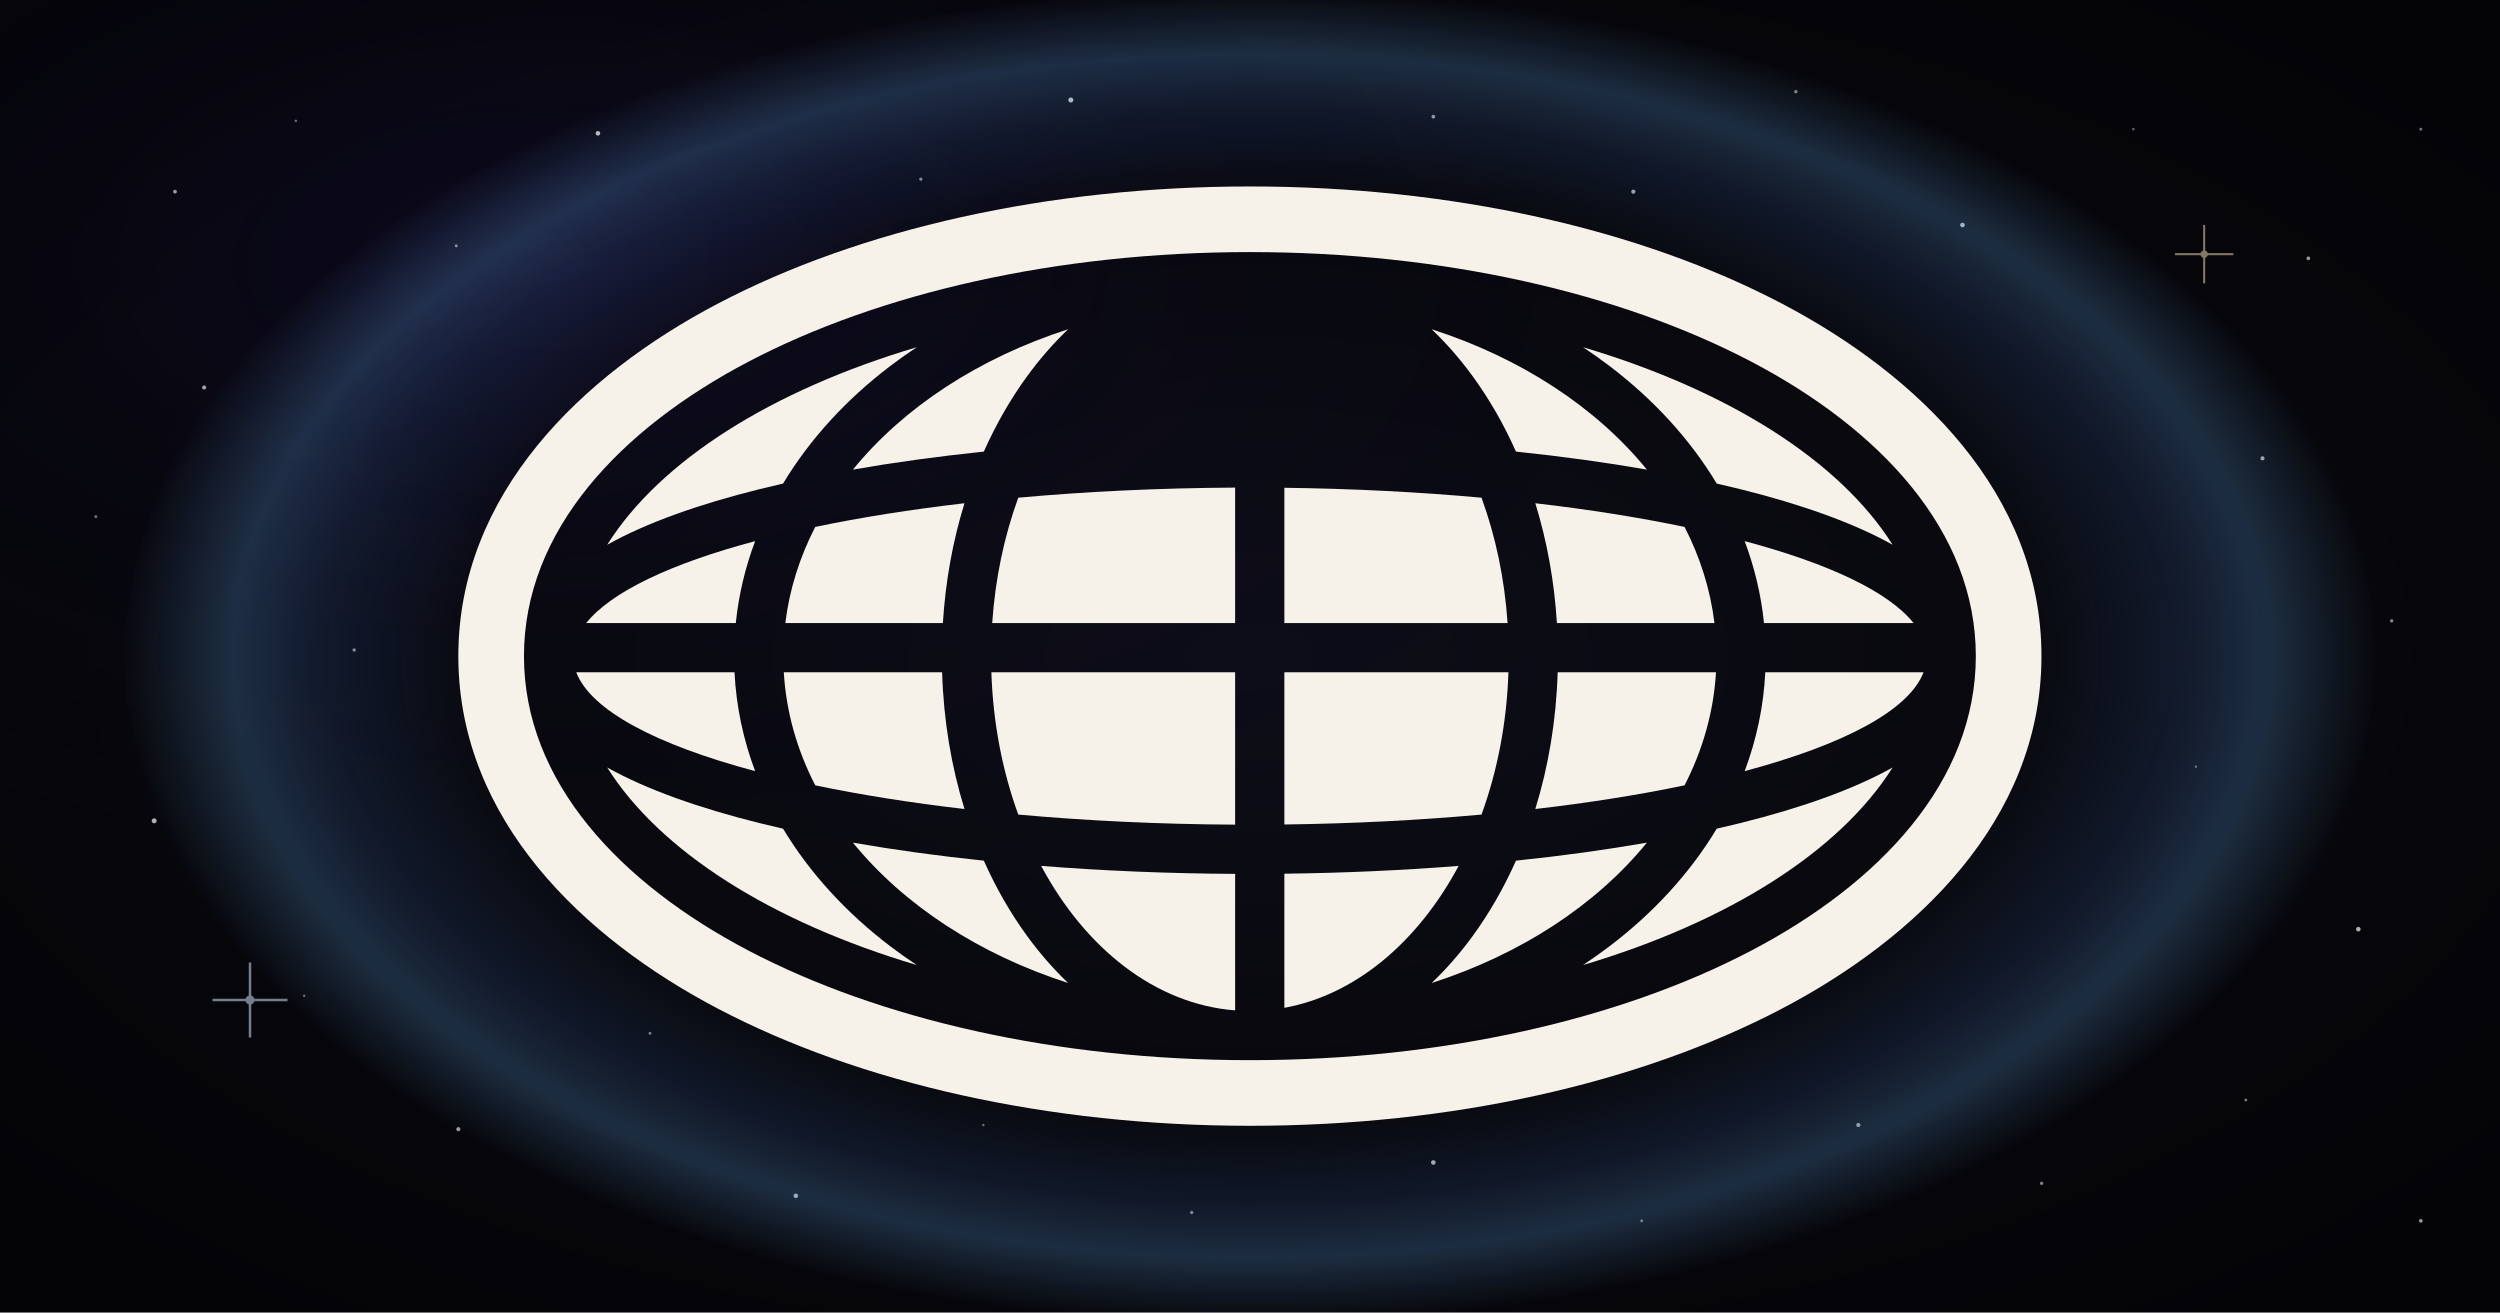
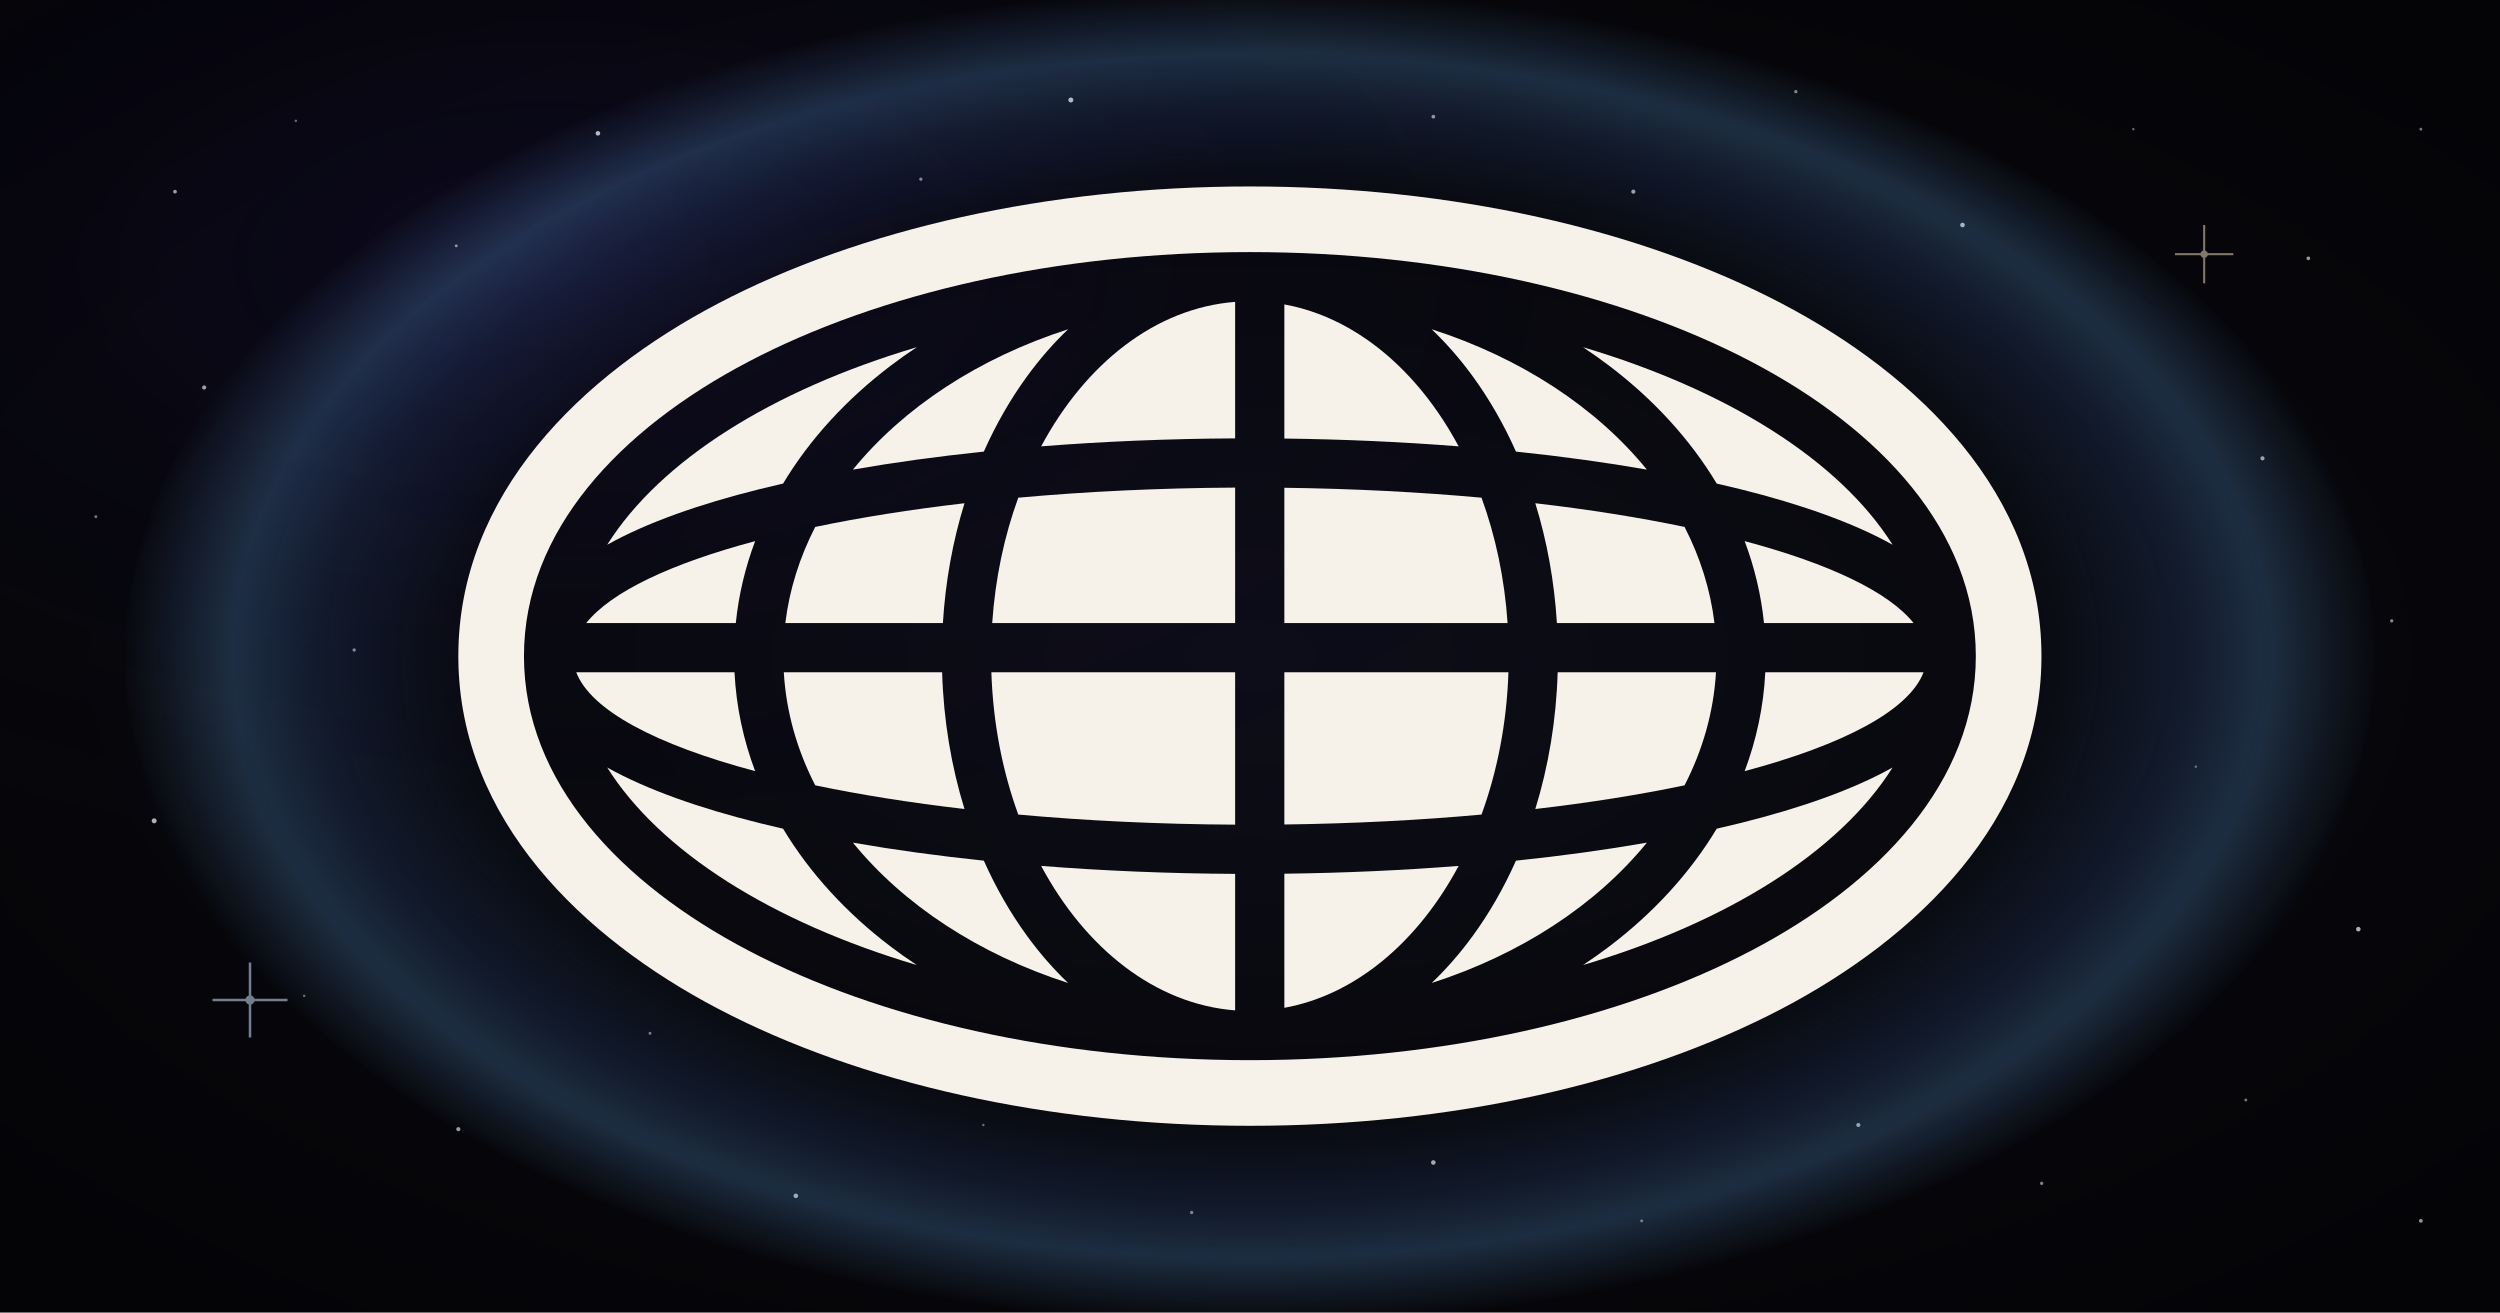
<svg xmlns="http://www.w3.org/2000/svg" viewBox="0 0 1200 630" width="1200" height="630" preserveAspectRatio="xMidYMid slice">
  <defs>
    <radialGradient id="bg" cx="50%" cy="50%" r="65%">
      <stop offset="0%" stop-color="#0e0e1a" />
      <stop offset="50%" stop-color="#08080d" />
      <stop offset="100%" stop-color="#040407" />
    </radialGradient>
    <radialGradient id="nebula" cx="22%" cy="20%" r="55%">
      <stop offset="0%" stop-color="#1a1144" stop-opacity="0.35" />
      <stop offset="60%" stop-color="#0a0820" stop-opacity="0.08" />
      <stop offset="100%" stop-color="#000" stop-opacity="0" />
    </radialGradient>
    <radialGradient id="atmosphere" cx="50%" cy="50%" r="50%">
      <stop offset="68%" stop-color="#4c8bff" stop-opacity="0" />
      <stop offset="82%" stop-color="#5a9bff" stop-opacity="0.12" />
      <stop offset="90%" stop-color="#6cb6ff" stop-opacity="0.22" />
      <stop offset="100%" stop-color="#6cb6ff" stop-opacity="0" />
    </radialGradient>
  </defs>
  <rect width="1200" height="630" fill="url(#bg)" />
  <rect width="1200" height="630" fill="url(#nebula)" />
  <g fill="#ffffff">
    <circle cx="84" cy="92" r="0.9" opacity="0.60" />
    <circle cx="142" cy="58" r="0.6" opacity="0.40" />
    <circle cx="219" cy="118" r="0.7" opacity="0.55" />
    <circle cx="287" cy="64" r="1.1" opacity="0.72" />
    <circle cx="98" cy="186" r="1.0" opacity="0.62" />
    <circle cx="46" cy="248" r="0.7" opacity="0.45" />
    <circle cx="170" cy="312" r="0.8" opacity="0.52" />
    <circle cx="74" cy="394" r="1.2" opacity="0.68" />
    <circle cx="146" cy="478" r="0.6" opacity="0.40" />
    <circle cx="220" cy="542" r="1.0" opacity="0.60" />
    <circle cx="312" cy="496" r="0.7" opacity="0.48" />
    <circle cx="382" cy="574" r="1.1" opacity="0.66" />
    <circle cx="442" cy="86" r="0.8" opacity="0.50" />
    <circle cx="514" cy="48" r="1.2" opacity="0.74" />
    <circle cx="612" cy="114" r="0.7" opacity="0.46" />
    <circle cx="688" cy="56" r="0.9" opacity="0.58" />
    <circle cx="784" cy="92" r="1.0" opacity="0.62" />
    <circle cx="862" cy="44" r="0.8" opacity="0.50" />
    <circle cx="942" cy="108" r="1.1" opacity="0.70" />
    <circle cx="1024" cy="62" r="0.6" opacity="0.40" />
    <circle cx="1108" cy="124" r="0.9" opacity="0.58" />
    <circle cx="1162" cy="62" r="0.7" opacity="0.46" />
    <circle cx="1086" cy="220" r="1.0" opacity="0.62" />
    <circle cx="1148" cy="298" r="0.8" opacity="0.52" />
    <circle cx="1054" cy="368" r="0.6" opacity="0.40" />
    <circle cx="1132" cy="446" r="1.1" opacity="0.68" />
    <circle cx="1078" cy="528" r="0.7" opacity="0.46" />
    <circle cx="1162" cy="586" r="0.9" opacity="0.58" />
    <circle cx="980" cy="568" r="0.8" opacity="0.50" />
    <circle cx="892" cy="540" r="1.0" opacity="0.60" />
    <circle cx="788" cy="586" r="0.7" opacity="0.46" />
    <circle cx="688" cy="558" r="1.1" opacity="0.66" />
    <circle cx="572" cy="582" r="0.8" opacity="0.50" />
    <circle cx="472" cy="540" r="0.6" opacity="0.40" />
  </g>
  <g transform="translate(120 480)" opacity="0.55">
    <rect x="-18" y="-0.6" width="36" height="1.2" fill="#cee0ff" />
    <rect x="-0.6" y="-18" width="1.2" height="36" fill="#cee0ff" />
    <circle cx="0" cy="0" r="2.2" fill="#cee0ff" />
  </g>
  <g transform="translate(1058 122)" opacity="0.5">
    <rect x="-14" y="-0.5" width="28" height="1" fill="#ffe9c4" />
    <rect x="-0.5" y="-14" width="1" height="28" fill="#ffe9c4" />
    <circle cx="0" cy="0" r="1.8" fill="#ffe9c4" />
  </g>
  <ellipse cx="600" cy="315" rx="540" ry="320" fill="url(#atmosphere)" />
  <g fill="#f6f2ea" transform="translate(220, 89.5) scale(0.7876)">
    <path d="M482.415 0C605.285 0 719.997 25.962 806.542 71.34C889.679 114.931 964.83 187.392 964.83 286.239L964.816 288.551C963.656 386.216 889.03 457.888 806.542 501.139C719.997 546.516 605.285 572.479 482.415 572.479C359.545 572.479 244.833 546.516 158.288 501.139C75.8 457.888 1.175 386.216 0.014 288.551L0 286.239C4.95911e-05 187.392 75.151 114.931 158.288 71.34C244.833 25.962 359.545 2.28882e-05 482.415 0ZM482.415 40C364.679 40 256.6 64.957 176.862 106.766C98.539 147.833 40 209.788 40 286.239C40 362.691 98.539 424.646 176.862 465.713C256.6 507.521 364.679 532.478 482.415 532.479C600.152 532.479 708.23 507.521 787.968 465.713C866.292 424.646 924.83 362.691 924.83 286.239C924.83 209.788 866.292 147.833 787.968 106.766C708.23 64.957 600.152 40 482.415 40Z" />
    <path fill-rule="evenodd" clip-rule="evenodd" d="M355.201 414.086C382.246 464.584 424.899 498.39 473.415 502.132V418.947C432.416 418.732 392.739 417.053 355.201 414.086Z" />
    <path fill-rule="evenodd" clip-rule="evenodd" d="M609.629 414.086C575.765 416.762 540.161 418.393 503.415 418.844V500.578C546.931 492.641 584.838 460.377 609.629 414.086Z" />
    <path fill-rule="evenodd" clip-rule="evenodd" d="M240.484 399.916C271.331 437.802 317.136 467.903 371.629 485.451C362.56 476.791 354.205 467.178 346.651 456.822C336.506 442.912 327.651 427.495 320.264 410.892C292.079 407.954 265.356 404.268 240.484 399.916Z" />
    <path fill-rule="evenodd" clip-rule="evenodd" d="M724.346 399.916C699.474 404.268 672.751 407.954 644.566 410.892C637.179 427.495 628.325 442.912 618.18 456.822C610.627 467.178 602.27 476.789 593.202 485.449C647.695 467.901 693.499 437.802 724.346 399.916Z" />
    <path fill-rule="evenodd" clip-rule="evenodd" d="M90.723 354.108C123.058 405.441 191.074 448.261 279.371 474.498C273.814 470.823 268.417 466.997 263.192 463.023C236.678 442.86 214.294 418.659 197.913 391.41C193.024 390.299 188.232 389.161 183.543 387.993C146.792 378.838 114.789 367.589 90.723 354.108Z" />
    <path fill-rule="evenodd" clip-rule="evenodd" d="M874.105 354.109C850.04 367.589 818.038 378.839 781.288 387.993C776.599 389.161 771.807 390.299 766.917 391.41C750.536 418.659 728.153 442.86 701.639 463.023C696.414 466.997 691.017 470.823 685.46 474.498C773.756 448.261 841.77 405.441 874.105 354.109Z" />
    <path fill-rule="evenodd" clip-rule="evenodd" d="M324.856 296.081C325.871 327.141 331.664 356.496 341.254 382.797C382.619 386.55 427.077 388.699 473.415 388.946V296.081H324.856Z" />
    <path fill-rule="evenodd" clip-rule="evenodd" d="M503.415 296.081V388.842C545.433 388.317 585.794 386.226 623.575 382.798C633.165 356.497 638.96 327.142 639.975 296.081H503.415Z" />
    <path fill-rule="evenodd" clip-rule="evenodd" d="M669.989 296.081C669.12 325.303 664.397 353.405 656.358 379.415C689.271 375.596 719.823 370.726 747.321 364.979C758.382 343.476 765.047 320.297 766.474 296.081H669.989Z" />
    <path fill-rule="evenodd" clip-rule="evenodd" d="M198.357 296.081C199.784 320.297 206.449 343.476 217.51 364.979C245.007 370.726 275.559 375.595 308.471 379.414C300.432 353.404 295.711 325.302 294.842 296.081H198.357Z" />
    <path fill-rule="evenodd" clip-rule="evenodd" d="M796.52 296.081C795.478 317.085 791.118 337.254 783.945 356.326C844.303 340.22 884.111 319.275 892.961 296.081H796.52Z" />
    <path fill-rule="evenodd" clip-rule="evenodd" d="M71.869 296.081C80.719 319.275 120.526 340.219 180.884 356.325C173.712 337.254 169.353 317.085 168.312 296.081H71.869Z" />
    <path fill-rule="evenodd" clip-rule="evenodd" d="M180.885 216.15C129.616 229.831 93.174 247.005 77.938 266.081H169.096C170.867 248.774 174.894 232.079 180.885 216.15Z" />
    <path fill-rule="evenodd" clip-rule="evenodd" d="M308.472 193.063C275.559 196.883 245.007 201.753 217.509 207.5C208.029 225.93 201.78 245.591 199.289 266.081H295.312C296.875 240.56 301.383 215.998 308.472 193.063Z" />
    <path fill-rule="evenodd" clip-rule="evenodd" d="M473.415 183.53C427.076 183.777 382.619 185.928 341.254 189.682C332.733 213.052 327.209 238.834 325.372 266.081H473.415V183.53Z" />
    <path fill-rule="evenodd" clip-rule="evenodd" d="M503.415 266.081H639.459C637.622 238.834 632.098 213.052 623.577 189.682C585.795 186.253 545.434 184.162 503.415 183.637V266.081Z" />
    <path fill-rule="evenodd" clip-rule="evenodd" d="M656.358 193.063C663.447 215.998 667.956 240.56 669.52 266.081H765.542C763.051 245.591 756.802 225.93 747.322 207.5C719.824 201.753 689.271 196.883 656.358 193.063Z" />
    <path fill-rule="evenodd" clip-rule="evenodd" d="M783.945 216.15C789.936 232.079 793.964 248.774 795.735 266.081H886.893C871.656 247.005 835.214 229.831 783.945 216.15Z" />
    <path fill-rule="evenodd" clip-rule="evenodd" d="M279.374 97.978C191.075 124.216 123.057 167.037 90.722 218.37C114.788 204.889 146.791 193.64 183.543 184.485C188.232 183.317 193.024 182.178 197.914 181.066C214.295 153.818 236.679 129.619 263.192 109.456C268.418 105.482 273.816 101.654 279.374 97.978Z" />
    <path fill-rule="evenodd" clip-rule="evenodd" d="M685.457 97.978C691.015 101.654 696.413 105.482 701.639 109.456C728.152 129.619 750.535 153.819 766.916 181.066C771.806 182.178 776.598 183.317 781.288 184.485C818.038 193.64 850.041 204.889 874.106 218.369C841.77 167.037 773.755 124.215 685.457 97.978Z" />
    <path fill-rule="evenodd" clip-rule="evenodd" d="M371.629 87.026C317.136 104.574 271.331 134.676 240.484 172.562C265.356 168.21 292.079 164.523 320.264 161.586C327.651 144.983 336.506 129.566 346.651 115.656C354.205 105.3 362.56 95.687 371.629 87.026Z" />
    <path fill-rule="evenodd" clip-rule="evenodd" d="M593.201 87.027C602.27 95.688 610.626 105.3 618.18 115.656C628.325 129.566 637.179 144.983 644.566 161.586C672.751 164.523 699.474 168.21 724.346 172.562C693.499 134.676 647.694 104.575 593.201 87.027Z" />
+     <path fill-rule="evenodd" clip-rule="evenodd" d="M473.415 70.346C424.9 74.088 382.246 107.893 355.201 158.392C392.739 155.425 432.416 153.745 473.415 153.53V70.346Z" />
+     <path fill-rule="evenodd" clip-rule="evenodd" d="M503.415 153.634C540.161 154.085 575.765 155.715 609.629 158.392C584.838 112.101 546.931 79.837 503.415 71.899V153.634Z" />
  </g>
</svg>
